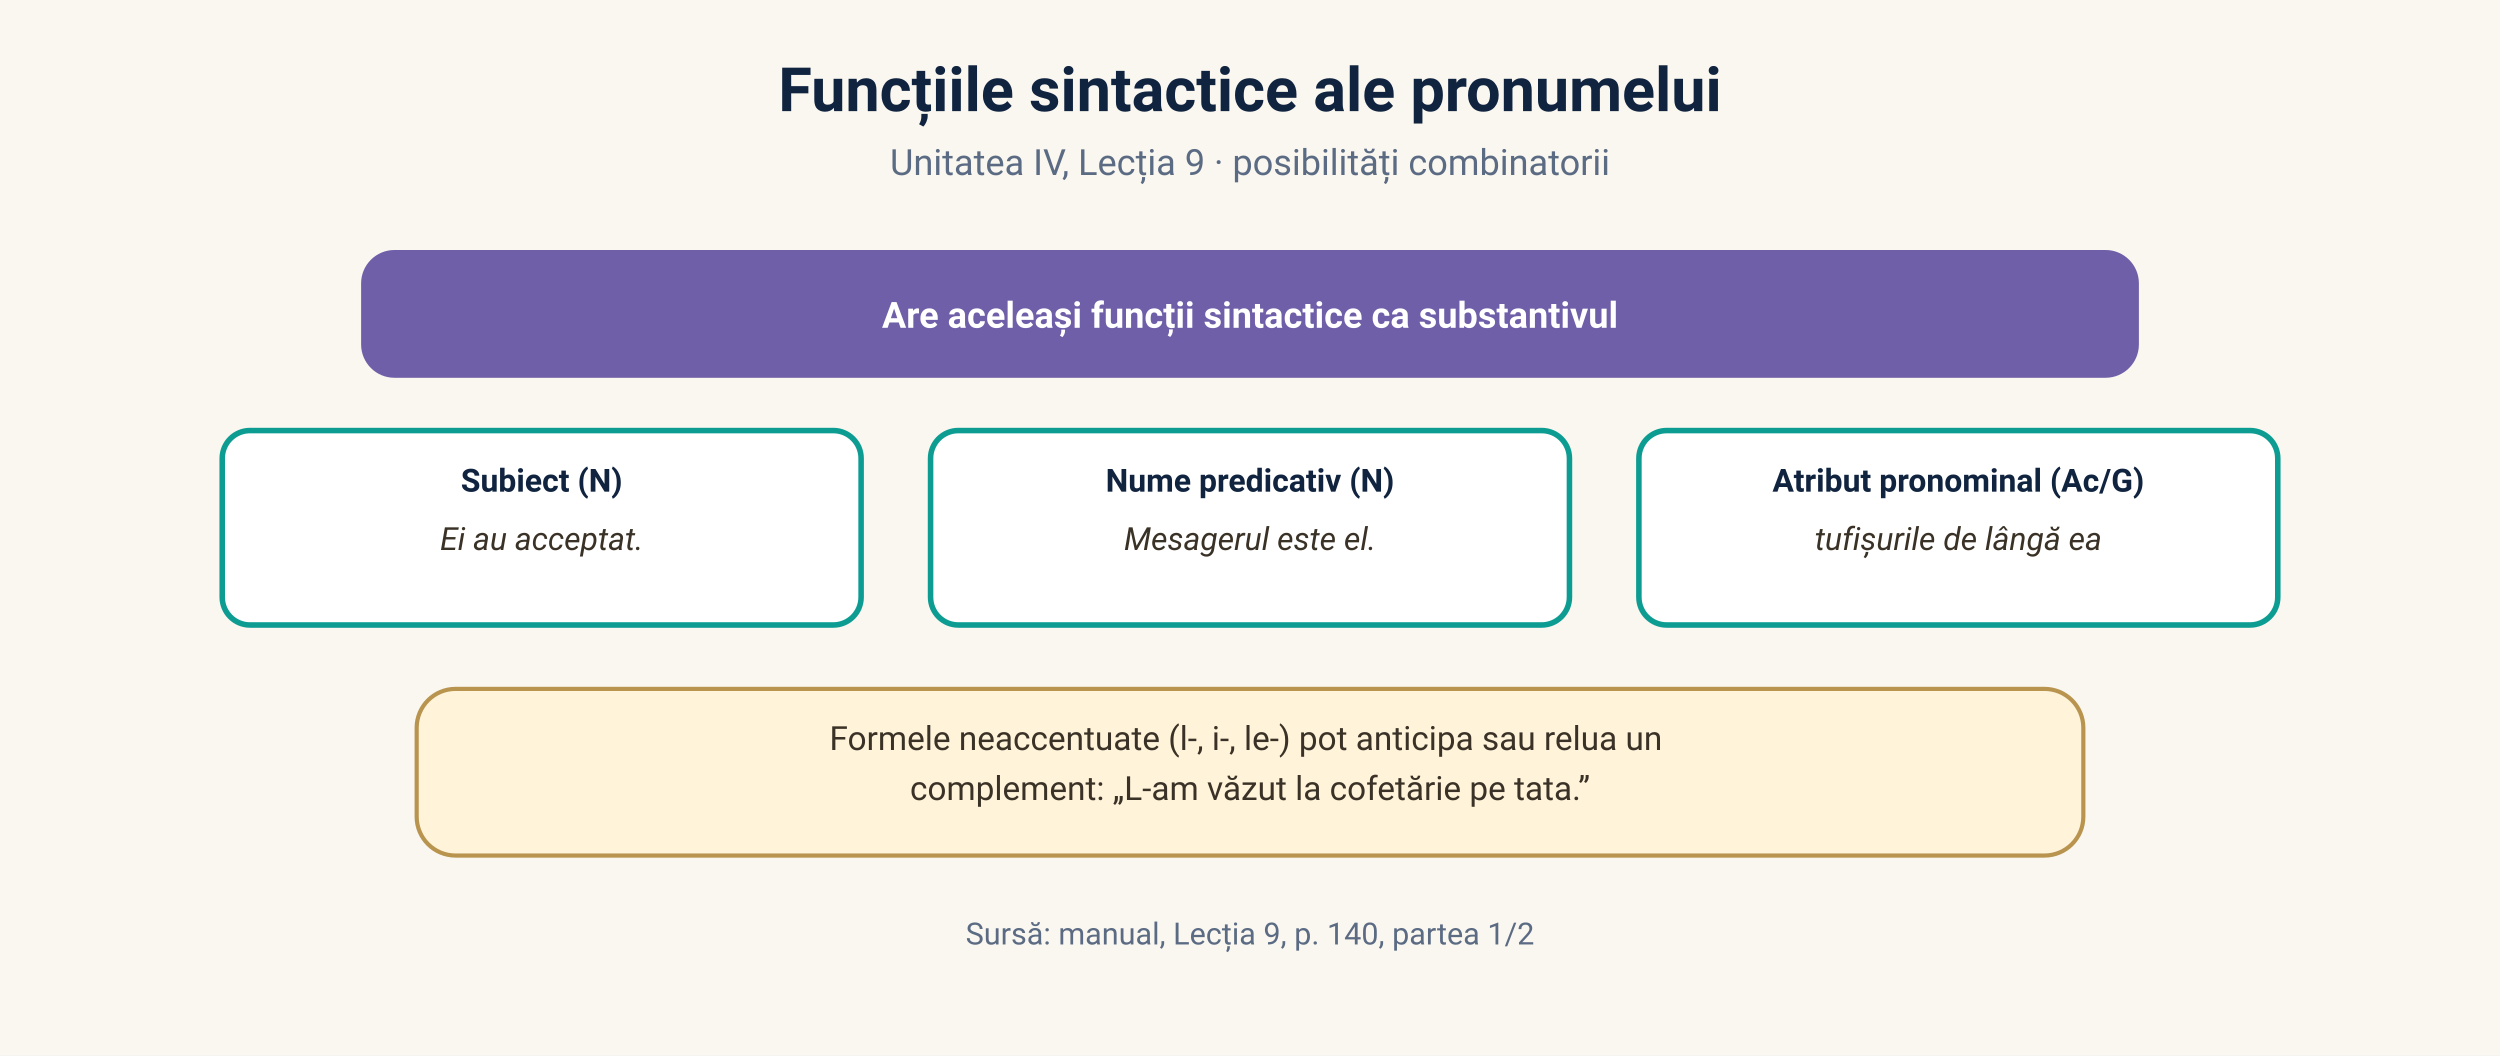
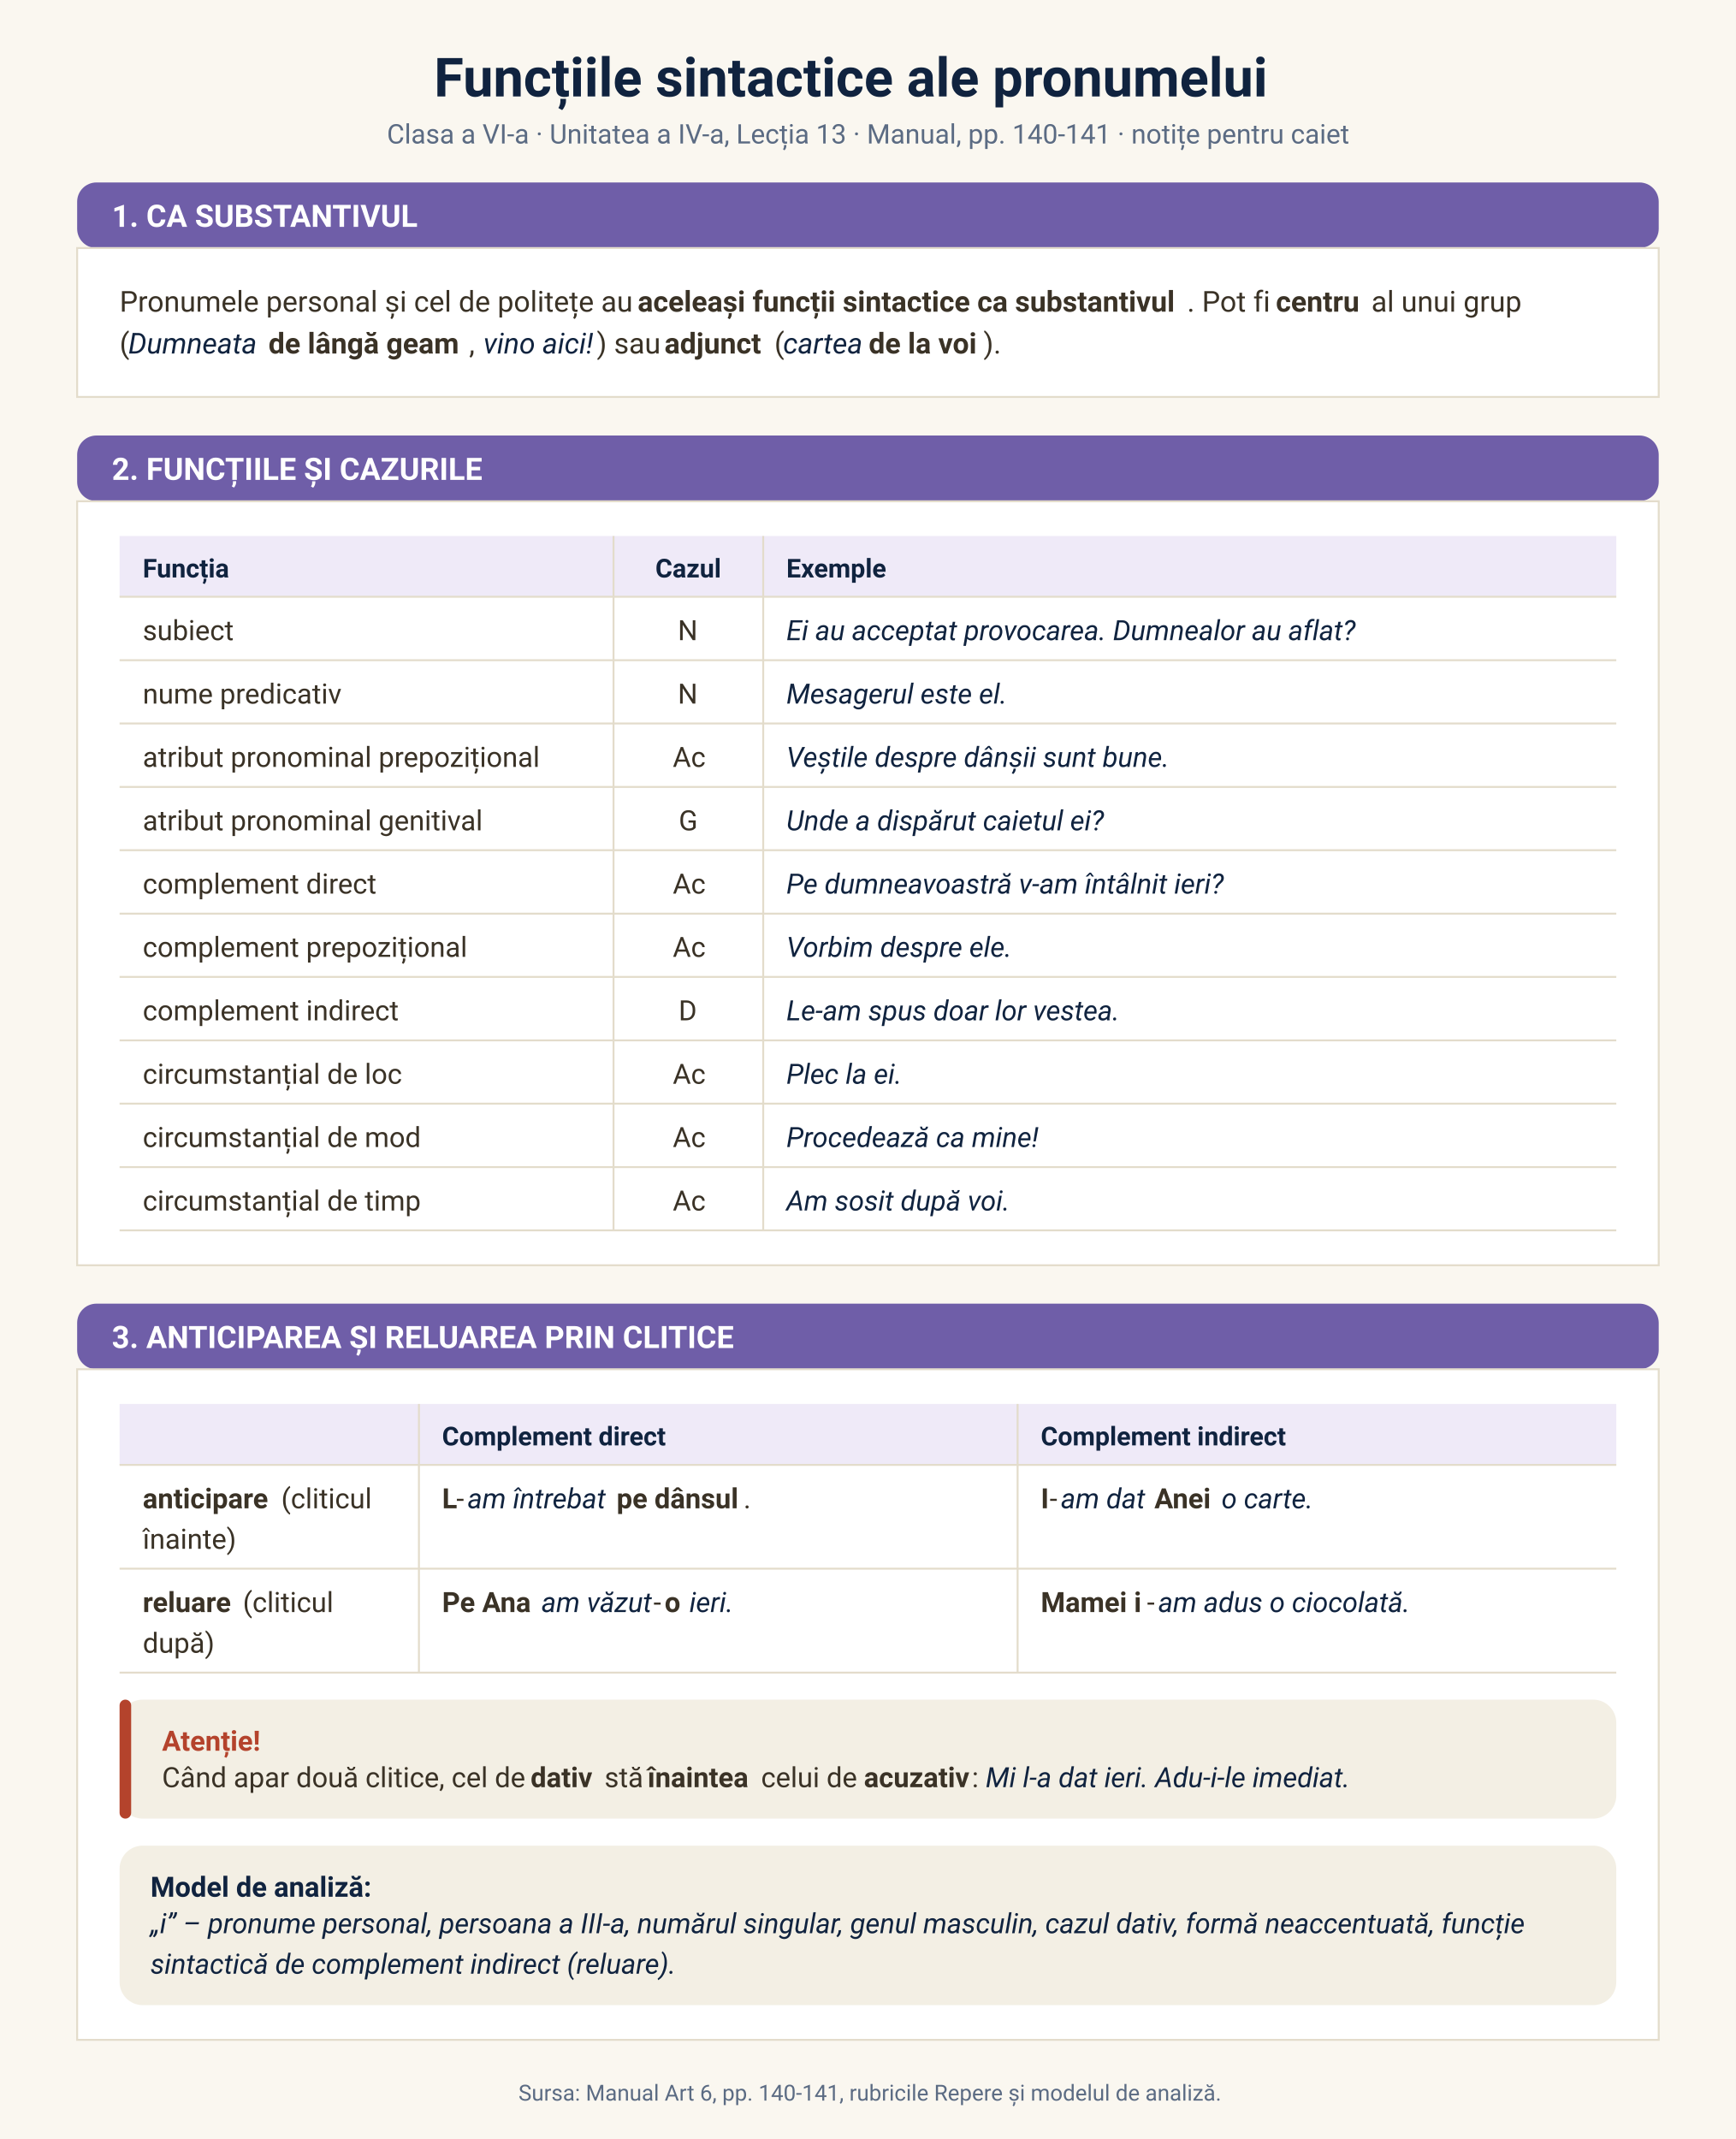
- <svg xmlns="http://www.w3.org/2000/svg" viewBox="0 0 900 380" font-family="'Segoe UI', 'Plus Jakarta Sans', -apple-system, Roboto, sans-serif">
-   <rect width="900" height="380" fill="#faf7f0" />
-   <text x="450" y="40" text-anchor="middle" font-size="22" font-weight="700" fill="#10233f">Funcțiile sintactice ale pronumelui</text>
-   <text x="450" y="63" text-anchor="middle" font-size="13" fill="#5b6b83">Unitatea IV, Lecția 9 · posibilități combinatorii</text>
-   <rect x="130" y="90" width="640" height="46" rx="12" fill="#6f5ea8" />
-   <text x="450" y="118" text-anchor="middle" font-size="13" font-weight="700" fill="#ffffff">Are aceleași funcții sintactice ca substantivul</text>
-   <g font-size="11.5" fill="#3a3226">
-     <rect x="80" y="155" width="230" height="70" rx="10" fill="#ffffff" stroke="#0d9c92" stroke-width="2" />
-     <text x="195" y="177" text-anchor="middle" font-weight="700" fill="#10233f">Subiect (N)</text>
-     <text x="195" y="198" text-anchor="middle" font-style="italic">Ei au acceptat.</text>
-     <rect x="335" y="155" width="230" height="70" rx="10" fill="#ffffff" stroke="#0d9c92" stroke-width="2" />
-     <text x="450" y="177" text-anchor="middle" font-weight="700" fill="#10233f">Nume predicativ (N)</text>
-     <text x="450" y="198" text-anchor="middle" font-style="italic">Mesagerul este el.</text>
-     <rect x="590" y="155" width="230" height="70" rx="10" fill="#ffffff" stroke="#0d9c92" stroke-width="2" />
-     <text x="705" y="177" text-anchor="middle" font-weight="700" fill="#10233f">Atribut pronominal (Ac/G)</text>
-     <text x="705" y="198" text-anchor="middle" font-style="italic">tufișurile de lângă ea</text>
-   </g>
-   <rect x="150" y="248" width="600" height="60" rx="14" fill="#fff3da" stroke="#b8944f" stroke-width="1.5" />
-   <text font-size="12" fill="#3a3226" text-anchor="middle">
-     <tspan x="450" y="270">Formele neaccentuate (l-, i-, le-) pot anticipa sau relua un</tspan>
-     <tspan x="450" y="288">complement: „L-am văzut la cofetărie pe tata.”</tspan>
-   </text>
-   <text x="450" y="340" text-anchor="middle" font-size="11" fill="#5b6b83">Sursă: manual, Lecția 9, p. 140, partea 1/2</text>
+ <svg xmlns="http://www.w3.org/2000/svg" viewBox="0 0 900 1109" font-family="'Segoe UI', 'Plus Jakarta Sans', -apple-system, Roboto, sans-serif">
+   <rect width="900" height="1109" fill="#faf7f0" />
+   <text x="225.0" y="50.0" font-size="28" fill="#10233f" font-weight="700" textLength="450.8" lengthAdjust="spacing">Funcțiile sintactice ale pronumelui</text>
+   <text x="200.6" y="74.4" font-size="14" fill="#5b6b83" textLength="498.8" lengthAdjust="spacing">Clasa a VI-a · Unitatea a IV-a, Lecția 13 · Manual, pp. 140-141 · notițe pentru caiet</text>
+   <rect x="40" y="94.6" width="820" height="34" rx="10" fill="#6f5ea8" />
+   <text x="58" y="117.6" font-size="16" font-weight="700" fill="#ffffff">1. CA SUBSTANTIVUL</text>
+   <rect x="40" y="128.6" width="820" height="77.2" fill="#ffffff" stroke="#e3dccb" />
+   <text x="62.0" y="161.6" font-size="15" fill="#3a3226" textLength="264.6" lengthAdjust="spacing">Pronumele personal și cel de politețe au</text>
+   <text x="330.6" y="161.6" font-size="15" fill="#3a3226" font-weight="700" textLength="284.9" lengthAdjust="spacing">aceleași funcții sintactice ca substantivul</text>
+   <text x="615.5" y="161.6" font-size="15" fill="#3a3226" textLength="42.0" lengthAdjust="spacing">. Pot fi</text>
+   <text x="661.5" y="161.6" font-size="15" fill="#3a3226" font-weight="700" textLength="45.5" lengthAdjust="spacing">centru</text>
+   <text x="711.0" y="161.6" font-size="15" fill="#3a3226" textLength="80.1" lengthAdjust="spacing">al unui grup</text>
+   <text x="62.0" y="183.3" font-size="15" fill="#3a3226" textLength="4.5" lengthAdjust="spacing">(</text>
+   <text x="66.5" y="183.3" font-size="15" fill="#10233f" font-style="italic" textLength="68.7" lengthAdjust="spacing">Dumneata</text>
+   <text x="139.2" y="183.3" font-size="15" fill="#3a3226" font-weight="700" textLength="104.0" lengthAdjust="spacing">de lângă geam</text>
+   <text x="243.2" y="183.3" font-size="15" fill="#3a3226" textLength="3.3" lengthAdjust="spacing">,</text>
+   <text x="250.6" y="183.3" font-size="15" fill="#10233f" font-style="italic" textLength="58.8" lengthAdjust="spacing">vino aici!</text>
+   <text x="309.4" y="183.3" font-size="15" fill="#3a3226" textLength="31.1" lengthAdjust="spacing">) sau</text>
+   <text x="344.5" y="183.3" font-size="15" fill="#3a3226" font-weight="700" textLength="53.0" lengthAdjust="spacing">adjunct</text>
+   <text x="401.5" y="183.3" font-size="15" fill="#3a3226" textLength="4.5" lengthAdjust="spacing">(</text>
+   <text x="406.0" y="183.3" font-size="15" fill="#10233f" font-style="italic" textLength="40.4" lengthAdjust="spacing">cartea</text>
+   <text x="450.4" y="183.3" font-size="15" fill="#3a3226" font-weight="700" textLength="59.5" lengthAdjust="spacing">de la voi</text>
+   <text x="509.9" y="183.3" font-size="15" fill="#3a3226" textLength="7.8" lengthAdjust="spacing">).</text>
+   <rect x="40" y="225.8" width="820" height="34" rx="10" fill="#6f5ea8" />
+   <text x="58" y="248.8" font-size="16" font-weight="700" fill="#ffffff">2. FUNCȚIILE ȘI CAZURILE</text>
+   <rect x="40" y="259.9" width="820" height="396.1" fill="#ffffff" stroke="#e3dccb" />
+   <rect x="62.0" y="277.9" width="776.0" height="31.6" fill="#efeaf8" />
+   <text x="74.0" y="299.4" font-size="13.5" fill="#10233f" font-weight="700" textLength="46.3" lengthAdjust="spacing">Funcția</text>
+   <text x="339.8" y="299.4" font-size="13.5" fill="#10233f" font-weight="700" textLength="34.2" lengthAdjust="spacing">Cazul</text>
+   <text x="407.7" y="299.4" font-size="13.5" fill="#10233f" font-weight="700" textLength="53.7" lengthAdjust="spacing">Exemple</text>
+   <line x1="62.0" y1="309.4" x2="838.0" y2="309.4" stroke="#e3dccb" />
+   <text x="74.0" y="331.9" font-size="14.5" fill="#3a3226" textLength="45.5" lengthAdjust="spacing">subiect</text>
+   <text x="351.4" y="331.9" font-size="14.5" fill="#3a3226" textLength="10.9" lengthAdjust="spacing">N</text>
+   <text x="407.7" y="331.9" font-size="14.5" fill="#10233f" font-style="italic" textLength="297.5" lengthAdjust="spacing">Ei au acceptat provocarea. Dumnealor au aflat?</text>
+   <line x1="62.0" y1="342.3" x2="838.0" y2="342.3" stroke="#e3dccb" />
+   <text x="74.0" y="364.8" font-size="14.5" fill="#3a3226" textLength="103.1" lengthAdjust="spacing">nume predicativ</text>
+   <text x="351.4" y="364.8" font-size="14.5" fill="#3a3226" textLength="10.9" lengthAdjust="spacing">N</text>
+   <text x="407.7" y="364.8" font-size="14.5" fill="#10233f" font-style="italic" textLength="111.2" lengthAdjust="spacing">Mesagerul este el.</text>
+   <line x1="62.0" y1="375.1" x2="838.0" y2="375.1" stroke="#e3dccb" />
+   <text x="74.0" y="397.6" font-size="14.5" fill="#3a3226" textLength="208.9" lengthAdjust="spacing">atribut pronominal prepozițional</text>
+   <text x="348.8" y="397.6" font-size="14.5" fill="#3a3226" textLength="16.1" lengthAdjust="spacing">Ac</text>
+   <text x="407.7" y="397.6" font-size="14.5" fill="#10233f" font-style="italic" textLength="196.0" lengthAdjust="spacing">Veștile despre dânșii sunt bune.</text>
+   <line x1="62.0" y1="408.0" x2="838.0" y2="408.0" stroke="#e3dccb" />
+   <text x="74.0" y="430.5" font-size="14.5" fill="#3a3226" textLength="178.6" lengthAdjust="spacing">atribut pronominal genitival</text>
+   <text x="351.9" y="430.5" font-size="14.5" fill="#3a3226" textLength="10.0" lengthAdjust="spacing">G</text>
+   <text x="407.7" y="430.5" font-size="14.5" fill="#10233f" font-style="italic" textLength="166.3" lengthAdjust="spacing">Unde a dispărut caietul ei?</text>
+   <line x1="62.0" y1="440.8" x2="838.0" y2="440.8" stroke="#e3dccb" />
+   <text x="74.0" y="463.3" font-size="14.5" fill="#3a3226" textLength="120.6" lengthAdjust="spacing">complement direct</text>
+   <text x="348.8" y="463.3" font-size="14.5" fill="#3a3226" textLength="16.1" lengthAdjust="spacing">Ac</text>
+   <text x="407.7" y="463.3" font-size="14.5" fill="#10233f" font-style="italic" textLength="232.3" lengthAdjust="spacing">Pe dumneavoastră v-am întâlnit ieri?</text>
+   <line x1="62.0" y1="473.7" x2="838.0" y2="473.7" stroke="#e3dccb" />
+   <text x="74.0" y="496.1" font-size="14.5" fill="#3a3226" textLength="168.8" lengthAdjust="spacing">complement prepozițional</text>
+   <text x="348.8" y="496.1" font-size="14.5" fill="#3a3226" textLength="16.1" lengthAdjust="spacing">Ac</text>
+   <text x="407.7" y="496.1" font-size="14.5" fill="#10233f" font-style="italic" textLength="116.1" lengthAdjust="spacing">Vorbim despre ele.</text>
+   <line x1="62.0" y1="506.5" x2="838.0" y2="506.5" stroke="#e3dccb" />
+   <text x="74.0" y="529.0" font-size="14.5" fill="#3a3226" textLength="132.4" lengthAdjust="spacing">complement indirect</text>
+   <text x="351.8" y="529.0" font-size="14.5" fill="#3a3226" textLength="10.2" lengthAdjust="spacing">D</text>
+   <text x="407.7" y="529.0" font-size="14.5" fill="#10233f" font-style="italic" textLength="171.1" lengthAdjust="spacing">Le-am spus doar lor vestea.</text>
+   <line x1="62.0" y1="539.4" x2="838.0" y2="539.4" stroke="#e3dccb" />
+   <text x="74.0" y="561.9" font-size="14.5" fill="#3a3226" textLength="131.2" lengthAdjust="spacing">circumstanțial de loc</text>
+   <text x="348.8" y="561.9" font-size="14.5" fill="#3a3226" textLength="16.1" lengthAdjust="spacing">Ac</text>
+   <text x="407.7" y="561.9" font-size="14.5" fill="#10233f" font-style="italic" textLength="59.2" lengthAdjust="spacing">Plec la ei.</text>
+   <line x1="62.0" y1="572.2" x2="838.0" y2="572.2" stroke="#e3dccb" />
+   <text x="74.0" y="594.7" font-size="14.5" fill="#3a3226" textLength="142.1" lengthAdjust="spacing">circumstanțial de mod</text>
+   <text x="348.8" y="594.7" font-size="14.5" fill="#3a3226" textLength="16.1" lengthAdjust="spacing">Ac</text>
+   <text x="407.7" y="594.7" font-size="14.5" fill="#10233f" font-style="italic" textLength="130.2" lengthAdjust="spacing">Procedează ca mine!</text>
+   <line x1="62.0" y1="605.1" x2="838.0" y2="605.1" stroke="#e3dccb" />
+   <text x="74.0" y="627.6" font-size="14.5" fill="#3a3226" textLength="142.0" lengthAdjust="spacing">circumstanțial de timp</text>
+   <text x="348.8" y="627.6" font-size="14.5" fill="#3a3226" textLength="16.1" lengthAdjust="spacing">Ac</text>
+   <text x="407.7" y="627.6" font-size="14.5" fill="#10233f" font-style="italic" textLength="114.4" lengthAdjust="spacing">Am sosit după voi.</text>
+   <line x1="62.0" y1="637.9" x2="838.0" y2="637.9" stroke="#e3dccb" />
+   <line x1="318.1" y1="277.9" x2="318.1" y2="637.9" stroke="#e3dccb" />
+   <line x1="395.7" y1="277.9" x2="395.7" y2="637.9" stroke="#e3dccb" />
+   <rect x="40" y="675.9" width="820" height="34" rx="10" fill="#6f5ea8" />
+   <text x="58" y="698.9" font-size="16" font-weight="700" fill="#ffffff">3. ANTICIPAREA ȘI RELUAREA PRIN CLITICE</text>
+   <rect x="40" y="709.9" width="820" height="347.7" fill="#ffffff" stroke="#e3dccb" />
+   <rect x="62.0" y="727.9" width="776.0" height="31.6" fill="#efeaf8" />
+   <text x="229.2" y="749.4" font-size="13.5" fill="#10233f" font-weight="700" textLength="122.0" lengthAdjust="spacing">Complement direct</text>
+   <text x="539.6" y="749.4" font-size="13.5" fill="#10233f" font-weight="700" textLength="134.1" lengthAdjust="spacing">Complement indirect</text>
+   <line x1="62.0" y1="759.5" x2="838.0" y2="759.5" stroke="#e3dccb" />
+   <text x="74.0" y="782.0" font-size="14.5" fill="#3a3226" font-weight="700" textLength="67.9" lengthAdjust="spacing">anticipare</text>
+   <text x="145.8" y="782.0" font-size="14.5" fill="#3a3226" textLength="44.8" lengthAdjust="spacing">(cliticul</text>
+   <text x="74.0" y="803.0" font-size="14.5" fill="#3a3226" textLength="47.7" lengthAdjust="spacing">înainte)</text>
+   <text x="229.2" y="782.0" font-size="14.5" fill="#3a3226" font-weight="700" textLength="7.4" lengthAdjust="spacing">L</text>
+   <text x="236.6" y="782.0" font-size="14.5" fill="#3a3226" textLength="5.8" lengthAdjust="spacing">-</text>
+   <text x="242.4" y="782.0" font-size="14.5" fill="#10233f" font-style="italic" textLength="73.4" lengthAdjust="spacing">am întrebat</text>
+   <text x="319.7" y="782.0" font-size="14.5" fill="#3a3226" font-weight="700" textLength="65.8" lengthAdjust="spacing">pe dânsul</text>
+   <text x="385.5" y="782.0" font-size="14.5" fill="#3a3226" textLength="3.2" lengthAdjust="spacing">.</text>
+   <text x="539.6" y="782.0" font-size="14.5" fill="#3a3226" font-weight="700" textLength="4.6" lengthAdjust="spacing">I</text>
+   <text x="544.2" y="782.0" font-size="14.5" fill="#3a3226" textLength="5.8" lengthAdjust="spacing">-</text>
+   <text x="550.0" y="782.0" font-size="14.5" fill="#10233f" font-style="italic" textLength="44.5" lengthAdjust="spacing">am dat</text>
+   <text x="598.5" y="782.0" font-size="14.5" fill="#3a3226" font-weight="700" textLength="30.9" lengthAdjust="spacing">Anei</text>
+   <text x="633.3" y="782.0" font-size="14.5" fill="#10233f" font-style="italic" textLength="46.1" lengthAdjust="spacing">o carte.</text>
+   <line x1="62.0" y1="813.3" x2="838.0" y2="813.3" stroke="#e3dccb" />
+   <text x="74.0" y="835.8" font-size="14.5" fill="#3a3226" font-weight="700" textLength="48.0" lengthAdjust="spacing">reluare</text>
+   <text x="125.9" y="835.8" font-size="14.5" fill="#3a3226" textLength="44.8" lengthAdjust="spacing">(cliticul</text>
+   <text x="74.0" y="856.9" font-size="14.5" fill="#3a3226" textLength="37.1" lengthAdjust="spacing">după)</text>
+   <text x="229.2" y="835.8" font-size="14.5" fill="#3a3226" font-weight="700" textLength="47.6" lengthAdjust="spacing">Pe Ana</text>
+   <text x="280.7" y="835.8" font-size="14.5" fill="#10233f" font-style="italic" textLength="58.1" lengthAdjust="spacing">am văzut</text>
+   <text x="338.8" y="835.8" font-size="14.5" fill="#3a3226" textLength="5.8" lengthAdjust="spacing">-</text>
+   <text x="344.6" y="835.8" font-size="14.5" fill="#3a3226" font-weight="700" textLength="8.8" lengthAdjust="spacing">o</text>
+   <text x="357.4" y="835.8" font-size="14.5" fill="#10233f" font-style="italic" textLength="23.1" lengthAdjust="spacing">ieri.</text>
+   <text x="539.6" y="835.8" font-size="14.5" fill="#3a3226" font-weight="700" textLength="55.1" lengthAdjust="spacing">Mamei i</text>
+   <text x="594.7" y="835.8" font-size="14.5" fill="#3a3226" textLength="5.8" lengthAdjust="spacing">-</text>
+   <text x="600.5" y="835.8" font-size="14.5" fill="#10233f" font-style="italic" textLength="128.9" lengthAdjust="spacing">am adus o ciocolată.</text>
+   <line x1="62.0" y1="867.2" x2="838.0" y2="867.2" stroke="#e3dccb" />
+   <line x1="217.2" y1="727.9" x2="217.2" y2="867.2" stroke="#e3dccb" />
+   <line x1="527.6" y1="727.9" x2="527.6" y2="867.2" stroke="#e3dccb" />
+   <rect x="62.0" y="881.2" width="776.0" height="61.7" rx="12" fill="#f3efe4" />
+   <rect x="62.0" y="881.2" width="6" height="61.7" rx="3" fill="#b4432c" />
+   <text x="84.0" y="907.7" font-size="14.5" fill="#b4432c" font-weight="700" textLength="54.8" lengthAdjust="spacing">Atenție!</text>
+   <text x="84.0" y="926.6" font-size="14.5" fill="#3a3226" textLength="187.2" lengthAdjust="spacing">Când apar două clitice, cel de</text>
+   <text x="275.1" y="926.6" font-size="14.5" fill="#3a3226" font-weight="700" textLength="34.4" lengthAdjust="spacing">dativ</text>
+   <text x="313.4" y="926.6" font-size="14.5" fill="#3a3226" textLength="18.4" lengthAdjust="spacing">stă</text>
+   <text x="335.7" y="926.6" font-size="14.5" fill="#3a3226" font-weight="700" textLength="55.0" lengthAdjust="spacing">înaintea</text>
+   <text x="394.6" y="926.6" font-size="14.5" fill="#3a3226" textLength="49.4" lengthAdjust="spacing">celui de</text>
+   <text x="447.9" y="926.6" font-size="14.5" fill="#3a3226" font-weight="700" textLength="56.0" lengthAdjust="spacing">acuzativ</text>
+   <text x="503.9" y="926.6" font-size="14.5" fill="#3a3226" textLength="3.2" lengthAdjust="spacing">:</text>
+   <text x="511.0" y="926.6" font-size="14.5" fill="#10233f" font-style="italic" textLength="197.9" lengthAdjust="spacing">Mi l-a dat ieri. Adu-i-le imediat.</text>
+   <rect x="62.0" y="956.9" width="776.0" height="82.7" rx="12" fill="#f3efe4" />
+   <text x="78.0" y="983.4" font-size="14.5" fill="#10233f" font-weight="700" textLength="119.9" lengthAdjust="spacing">Model de analiză:</text>
+   <text x="78.0" y="1002.3" font-size="14.5" fill="#10233f" font-style="italic" textLength="723.6" lengthAdjust="spacing">„i” – pronume personal, persoana a III-a, numărul singular, genul masculin, cazul dativ, formă neaccentuată, funcție</text>
+   <text x="78.0" y="1023.3" font-size="14.5" fill="#10233f" font-style="italic" textLength="270.6" lengthAdjust="spacing">sintactică de complement indirect (reluare).</text>
+   <text x="268.8" y="1089.1" font-size="11.5" fill="#5b6b83" textLength="362.5" lengthAdjust="spacing">Sursa: Manual Art 6, pp. 140-141, rubricile Repere și modelul de analiză.</text>
</svg>
